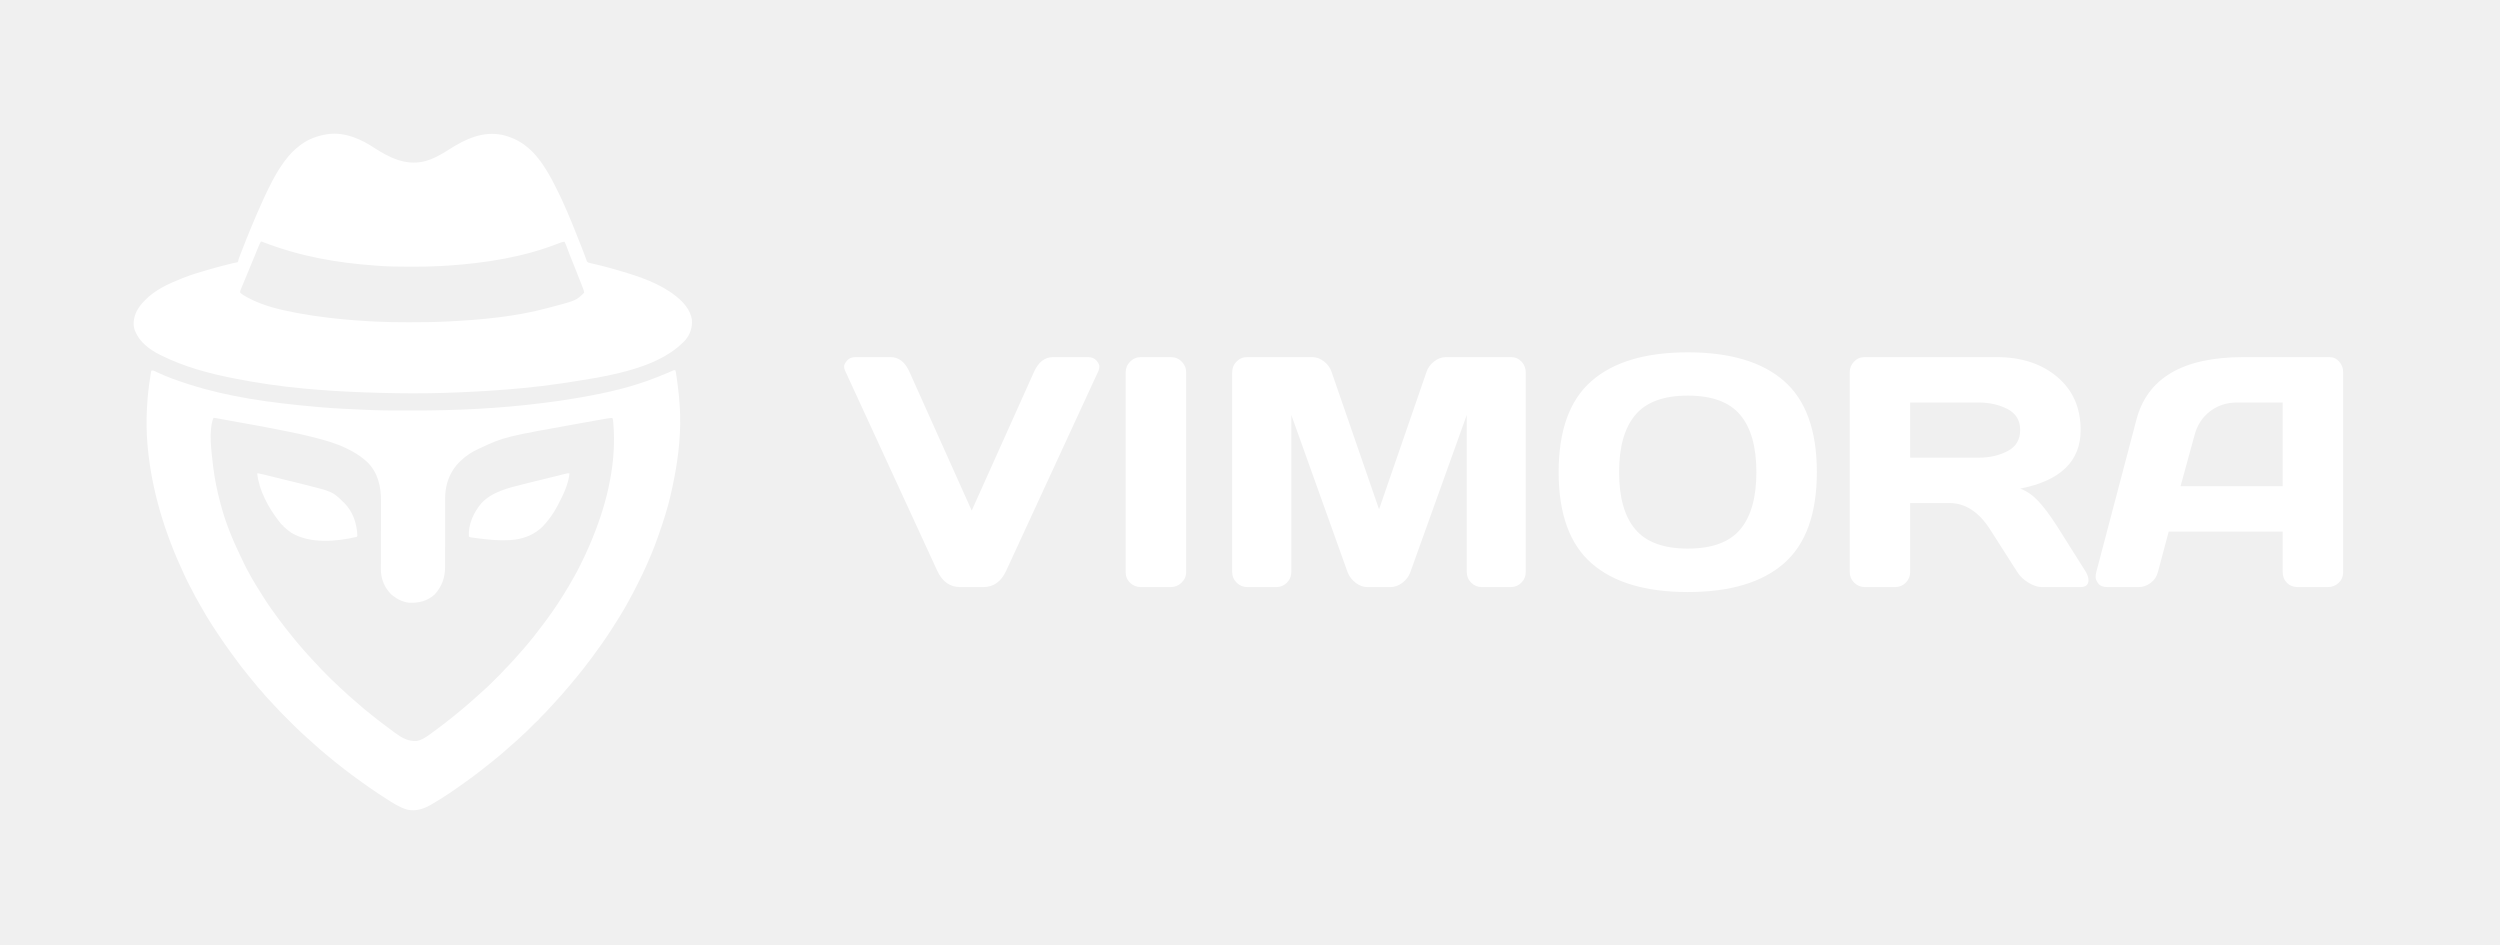
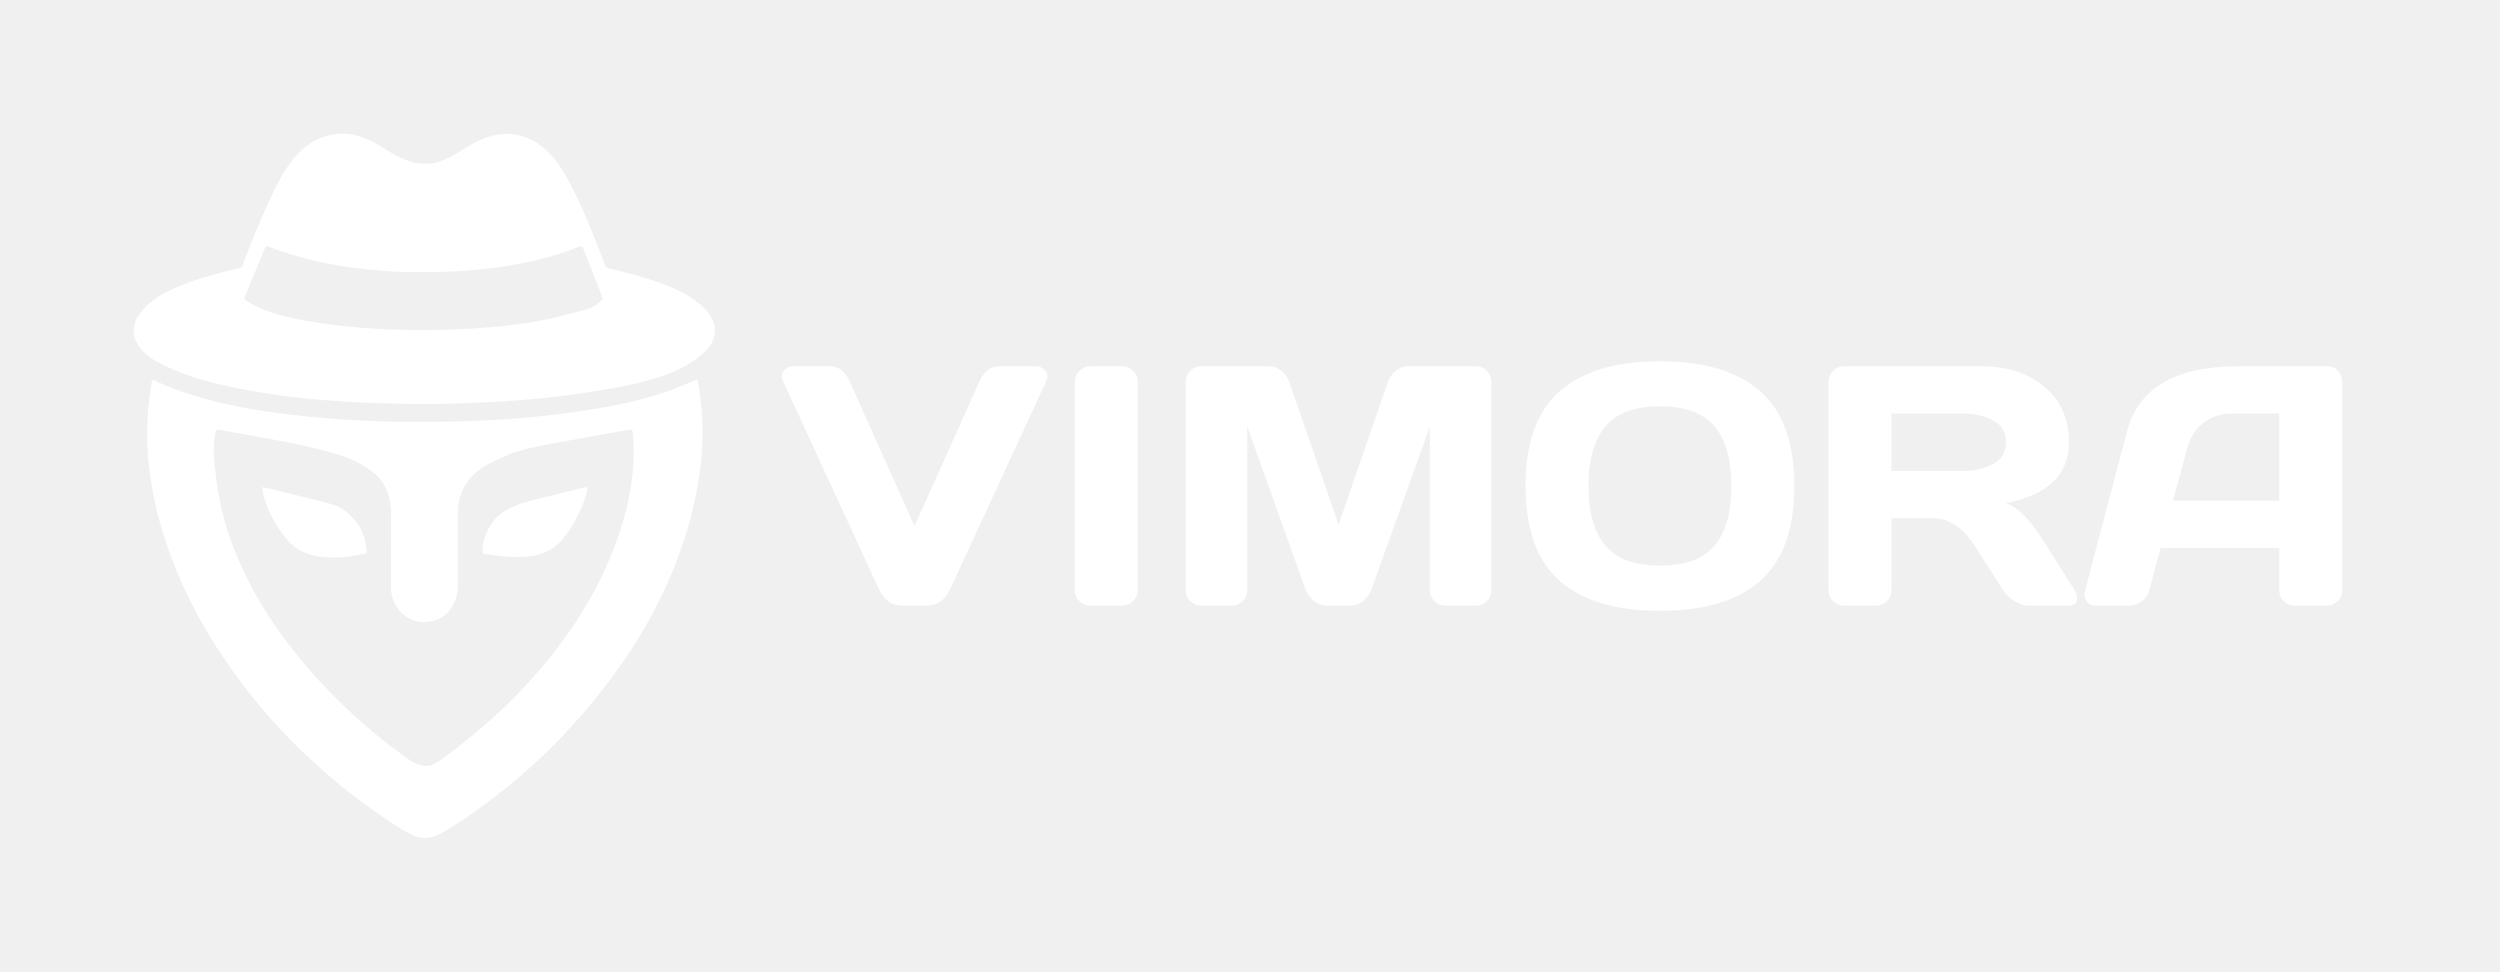
- <svg xmlns="http://www.w3.org/2000/svg" viewBox="-75.082 -260.082 8046.86 3039.16">
+ <svg xmlns="http://www.w3.org/2000/svg" viewBox="-58.101 -243.101 7729.89 3005.2">
  <g fill="#FFFFFF" fill-rule="evenodd">
    <path transform="translate(1058 180)" d="M0 0 C1.72 0.58 3.45 1.15 5.23 1.75 C29.57 10.21 51.6 22.78 73.11 36.85 C121.1 67.72 171.63 92.42 230 80 C260.8 72.67 287.6 56.92 314 40 C365.32 7.16 420.67 -18.38 483.04 -6 C501.09 -1.98 517.72 4.25 534 13 C535.2 13.64 536.41 14.28 537.65 14.93 C546.07 19.56 553.56 24.93 561 31 C561.53 31.43 561.53 31.43 564.21 33.59 C575.37 42.79 585.84 52.8 594.78 64.2 C596.89 66.86 599.05 69.45 601.23 72.05 C606.06 77.96 610.36 84.14 614.56 90.5 C615.33 91.66 616.1 92.82 616.89 94.01 C629.68 113.46 641.32 133.56 651.69 154.39 C654.47 159.96 657.28 165.52 660.12 171.07 C670.41 191.26 679.8 211.72 688.67 232.58 C690.41 236.63 692.17 240.68 693.94 244.73 C702.02 263.18 709.63 281.78 717.06 300.5 C718.15 303.24 719.25 305.98 720.34 308.72 C722.49 314.13 724.64 319.54 726.79 324.95 C730.55 334.38 734.32 343.8 738.1 353.22 C742.18 363.41 746.06 373.65 749.8 383.96 C750.43 385.67 751.05 387.37 751.69 389.12 C751.97 389.9 751.97 389.9 753.39 393.82 C753.92 395.2 754.45 396.58 755 398 C755.32 399.02 755.65 400.03 755.98 401.08 C759.09 405.58 762.64 405.74 767.88 406.96 C768.87 407.2 769.86 407.44 770.88 407.69 C774.1 408.46 777.33 409.2 780.56 409.94 C782.78 410.46 785 410.99 787.21 411.53 C791.55 412.57 795.89 413.6 800.23 414.62 C806.93 416.22 813.6 417.93 820.25 419.75 C821.24 420.02 822.23 420.29 823.24 420.57 C826.16 421.37 829.08 422.18 832 423 C832.53 423.15 832.53 423.15 835.19 423.89 C843.48 426.2 851.74 428.58 860 431 C861.39 431.41 862.78 431.81 864.21 432.23 C924.71 450.07 991.01 472.19 1041 512 C1041.77 512.6 1042.55 513.2 1043.34 513.82 C1067.16 532.48 1089.37 558.07 1094 589 C1095.86 613.16 1088.64 635.95 1072.84 654.54 C1070.49 657.05 1068.08 659.47 1065.62 661.88 C1064.74 662.74 1063.85 663.61 1062.94 664.51 C974.1 750.39 813.53 772.5 674 794 C672.18 794.27 670.36 794.54 668.48 794.81 C591.75 805.94 514.37 813.21 437 818 C435.93 818.07 434.86 818.13 433.76 818.2 C405.27 819.99 376.77 821.38 348.25 822.62 C346.83 822.69 345.41 822.75 343.94 822.81 C312.91 824.17 281.87 825.1 250.81 825.56 C249.43 825.58 248.05 825.6 246.63 825.63 C179.06 826.63 111.54 825.39 44 823 C42.58 822.95 41.17 822.9 39.71 822.85 C-23.62 820.6 -86.9 816.84 -150 811 C-151.9 810.83 -153.8 810.65 -155.75 810.47 C-230.65 803.47 -305.24 792.7 -379 778 C-380.67 777.67 -382.33 777.35 -384.05 777.01 C-462.8 761.54 -541.94 739.82 -614 704 C-615.67 703.18 -617.34 702.36 -619.06 701.51 C-652.02 684.77 -683.73 661.12 -698 626 C-698.44 624.96 -698.87 623.92 -699.32 622.85 C-706.53 602.43 -702.22 580.73 -693.25 561.81 C-686.75 549.38 -678.73 539.05 -669 529 C-668.05 528 -667.1 527 -666.12 525.97 C-634.73 493.57 -591.3 473.46 -550 457 C-548.27 456.3 -546.53 455.61 -544.75 454.89 C-519.03 444.81 -492.56 436.55 -466 429 C-465.24 428.78 -465.24 428.78 -461.37 427.67 C-440.66 421.75 -419.89 416.1 -399 410.88 C-397.16 410.41 -395.32 409.95 -393.43 409.48 C-379.31 405.98 -379.31 405.98 -372.36 404.95 C-370.92 404.64 -369.48 404.32 -368 404 C-366.19 399.88 -366.19 399.88 -365 394 C-364.15 391.54 -363.26 389.1 -362.33 386.68 C-361.79 385.26 -361.25 383.85 -360.69 382.39 C-360.13 380.94 -359.58 379.49 -359 378 C-358.48 376.65 -357.97 375.31 -357.44 373.92 C-335.98 318.06 -313.1 262.68 -288.43 208.16 C-287.1 205.22 -285.78 202.27 -284.47 199.32 C-280.53 190.48 -276.47 181.73 -272.08 173.1 C-270.6 170.19 -269.14 167.27 -267.7 164.34 C-254.04 136.66 -239.19 108.99 -221 84 C-220.04 82.67 -219.07 81.34 -218.08 79.97 C-203.87 60.68 -188.27 43.35 -169 29 C-168.1 28.31 -167.2 27.61 -166.27 26.89 C-140.67 7.52 -111.51 -3.15 -80 -8 C-78.88 -8.18 -77.77 -8.35 -76.62 -8.53 C-51.06 -11.85 -24.26 -8.28 0 0 Z M-293 337 C-298.77 347.23 -303.05 358.17 -307.38 369.06 C-308.7 372.35 -310.02 375.65 -311.34 378.94 C-311.97 380.5 -312.6 382.07 -313.25 383.69 C-316.07 390.63 -319.04 397.5 -322.02 404.37 C-324.82 410.91 -327.43 417.52 -330.05 424.14 C-332.53 430.33 -335.13 436.48 -337.73 442.62 C-342.07 452.91 -346.33 463.22 -350.57 473.53 C-351.48 475.75 -352.4 477.96 -353.32 480.17 C-354.47 482.94 -355.61 485.72 -356.75 488.5 C-357.38 490.04 -358.02 491.57 -358.67 493.16 C-360 497 -360 497 -360 502 C-353.73 507.62 -346.72 511.74 -339.38 515.81 C-338.28 516.42 -337.19 517.03 -336.06 517.65 C-285.97 545.01 -228.62 557.67 -173 568 C-171.19 568.34 -169.38 568.68 -167.51 569.02 C-138.78 574.32 -110 578.56 -81 582 C-79.96 582.12 -78.93 582.25 -77.86 582.38 C-28.64 588.27 20.74 592.21 70.25 594.75 C71.39 594.81 72.54 594.87 73.71 594.93 C107.73 596.66 141.74 597.17 175.8 597.13 C180.83 597.12 185.87 597.13 190.9 597.13 C229.43 597.17 267.96 596.73 306.44 594.75 C307.68 594.69 308.92 594.63 310.2 594.56 C416.15 589.18 524.8 579.43 627.57 551.92 C630.81 551.05 634.06 550.21 637.32 549.37 C721.93 527.07 721.93 527.07 747 502 C746.69 496.07 744.65 490.99 742.5 485.5 C742.32 485.04 742.32 485.04 741.42 482.72 C740.66 480.78 739.9 478.84 739.14 476.91 C738.05 474.13 736.97 471.35 735.89 468.57 C731.25 456.62 726.5 444.72 721.73 432.83 C717.35 421.9 713.03 410.95 708.73 400 C705.4 391.53 702.03 383.07 698.62 374.62 C695.06 365.77 691.69 356.86 688.47 347.86 C687.17 344.44 685.71 341.24 684 338 C677.02 338.49 671.11 340.7 664.69 343.31 C552.64 387.36 430.62 406.58 311 414.69 C309.42 414.79 307.85 414.9 306.22 415.01 C301.7 415.3 297.17 415.56 292.63 415.81 C289.96 415.95 287.29 416.1 284.61 416.25 C254.51 417.91 224.48 418.37 194.33 418.32 C190.69 418.31 187.05 418.31 183.4 418.31 C149.63 418.27 115.96 417.94 82.28 415.26 C78.74 414.98 75.19 414.72 71.65 414.46 C-46.57 405.89 -165 386.24 -287.96 338.58 C-292 337 -292 337 -293 337 Z " />
    <path transform="translate(2099 932)" d="M0 0 C0.93 2.97 0.93 2.97 1.53 7 C1.76 8.51 1.99 10.01 2.23 11.56 C2.46 13.21 2.7 14.86 2.94 16.56 C3.19 18.27 3.44 19.97 3.7 21.73 C4.5 27.15 5.25 32.57 6 38 C6.23 39.68 6.47 41.35 6.71 43.08 C10.14 67.99 12.46 92.91 14 118 C14.07 119.14 14.14 120.28 14.22 121.46 C14.63 128.31 14.86 135.15 15 142 C15.03 143.21 15.07 144.42 15.1 145.66 C16.94 221.49 6.86 297.98 -9 372 C-9.33 373.56 -9.65 375.12 -9.99 376.72 C-18.03 415.19 -28.29 453.49 -40.9 490.73 C-42.12 494.36 -43.31 498.01 -44.5 501.66 C-51.46 522.98 -59.09 544.02 -67 565 C-67.21 565.57 -67.21 565.57 -68.29 568.43 C-74.17 584.02 -80.79 599.26 -87.48 614.52 C-88.8 617.53 -90.08 620.55 -91.35 623.58 C-99.74 643.44 -109.45 662.68 -119 682 C-119.32 682.64 -119.32 682.64 -120.92 685.89 C-130.79 705.86 -141.2 725.51 -152 745 C-152.85 746.54 -153.69 748.08 -154.57 749.66 C-169.12 776.03 -184.95 801.67 -201.35 826.92 C-203.73 830.58 -206.09 834.26 -208.44 837.94 C-226.1 865.4 -245.05 891.94 -264.45 918.2 C-266.85 921.44 -269.23 924.68 -271.61 927.93 C-278.57 937.43 -285.67 946.78 -293 956 C-294.79 958.29 -296.58 960.58 -298.38 962.88 C-304.49 970.66 -310.74 978.33 -317 986 C-317.8 986.99 -318.61 987.98 -319.44 989 C-324.32 995 -329.3 1000.91 -334.3 1006.8 C-336.78 1009.74 -339.21 1012.7 -341.62 1015.69 C-345.2 1020.09 -348.95 1024.3 -352.77 1028.49 C-355 1030.99 -357.1 1033.57 -359.19 1036.19 C-364.09 1042.26 -369.43 1047.89 -374.78 1053.56 C-378.28 1057.3 -381.64 1061.14 -385 1065 C-388.65 1069.02 -392.33 1073.01 -396 1077 C-397.81 1078.98 -399.63 1080.96 -401.44 1082.94 C-402.35 1083.93 -403.27 1084.93 -404.21 1085.95 C-406.06 1087.98 -407.92 1090.01 -409.76 1092.05 C-416.95 1099.93 -424.42 1107.47 -432.02 1114.96 C-435.85 1118.85 -439.41 1122.89 -443 1127 C-444.51 1128.43 -446.04 1129.84 -447.62 1131.19 C-450.91 1134.05 -453.95 1136.91 -457 1140 C-457.93 1140.94 -458.87 1141.88 -459.83 1142.84 C-460.84 1143.86 -461.85 1144.88 -462.89 1145.93 C-465.2 1148.24 -467.51 1150.56 -469.81 1152.88 C-470.96 1154.03 -472.11 1155.19 -473.3 1156.39 C-479.04 1162.14 -484.82 1167.72 -491 1173 C-492.15 1174.15 -493.31 1175.31 -494.5 1176.5 C-498.19 1180.19 -502.06 1183.57 -506 1187 C-508 1188.83 -510 1190.66 -512 1192.5 C-518.83 1198.78 -525.82 1204.85 -532.88 1210.88 C-537.91 1215.18 -542.88 1219.55 -547.79 1224 C-558.68 1233.86 -569.95 1243.23 -581.54 1252.26 C-584.87 1254.89 -588.1 1257.61 -591.31 1260.38 C-597.58 1265.73 -604.11 1270.71 -610.68 1275.68 C-614.82 1278.86 -618.85 1282.12 -622.88 1285.44 C-630.18 1291.42 -637.71 1297.03 -645.34 1302.59 C-649.63 1305.73 -653.88 1308.92 -658.12 1312.12 C-664.8 1317.15 -671.59 1321.99 -678.44 1326.78 C-682.73 1329.81 -686.97 1332.88 -691.21 1335.97 C-700.54 1342.72 -710.02 1349.23 -719.58 1355.66 C-722.3 1357.49 -725.03 1359.34 -727.75 1361.18 C-739.98 1369.44 -752.4 1377.32 -765 1385 C-766.36 1385.83 -767.72 1386.66 -769.13 1387.52 C-772.74 1389.71 -776.36 1391.86 -780 1394 C-781.67 1394.99 -783.34 1395.99 -785.06 1397.01 C-809.58 1411.43 -834.42 1420 -863.03 1414.04 C-869.65 1412.31 -875.79 1409.83 -882 1407 C-883.19 1406.46 -884.39 1405.92 -885.62 1405.36 C-905.87 1395.67 -924.71 1383.06 -943.41 1370.7 C-947.23 1368.19 -951.09 1365.72 -954.94 1363.25 C-963.07 1357.99 -971.05 1352.53 -979 1347 C-980.83 1345.74 -982.66 1344.47 -984.48 1343.21 C-1001.26 1331.59 -1017.8 1319.66 -1034.21 1307.54 C-1037.4 1305.18 -1040.59 1302.84 -1043.79 1300.5 C-1058.91 1289.42 -1073.68 1277.95 -1088.19 1266.09 C-1091.83 1263.14 -1095.5 1260.25 -1099.19 1257.38 C-1104.88 1252.92 -1110.42 1248.31 -1115.92 1243.61 C-1118.73 1241.23 -1121.57 1238.89 -1124.44 1236.56 C-1136.44 1226.79 -1148.08 1216.55 -1159.57 1206.18 C-1161.66 1204.31 -1163.76 1202.46 -1165.88 1200.62 C-1170.35 1196.69 -1174.74 1192.66 -1179.13 1188.62 C-1181.37 1186.57 -1183.65 1184.56 -1185.94 1182.56 C-1191.73 1177.48 -1197.36 1172.24 -1203 1167 C-1204.12 1165.96 -1205.25 1164.93 -1206.4 1163.86 C-1219.52 1151.66 -1232.17 1138.99 -1244.82 1126.31 C-1248.65 1122.48 -1252.48 1118.65 -1256.31 1114.83 C-1258.76 1112.38 -1261.21 1109.92 -1263.66 1107.47 C-1264.8 1106.34 -1265.94 1105.2 -1267.1 1104.03 C-1272.61 1098.51 -1277.93 1092.93 -1283 1087 C-1284.65 1085.31 -1286.31 1083.64 -1288 1082 C-1292.21 1077.83 -1296.11 1073.48 -1300 1069 C-1302.28 1066.54 -1304.58 1064.08 -1306.88 1061.62 C-1320.96 1046.57 -1320.96 1046.57 -1327.31 1038.69 C-1330.68 1034.52 -1334.21 1030.59 -1337.88 1026.69 C-1343 1021.2 -1347.64 1015.48 -1352.22 1009.54 C-1355.05 1005.93 -1358 1002.46 -1361 999 C-1365.9 993.34 -1370.56 987.54 -1375.15 981.64 C-1378.24 977.7 -1381.39 973.81 -1384.56 969.94 C-1390.17 963.05 -1395.64 956.08 -1401 949 C-1402.15 947.48 -1403.31 945.95 -1404.5 944.38 C-1411.69 934.83 -1418.77 925.21 -1425.75 915.5 C-1428.58 911.58 -1431.45 907.68 -1434.33 903.8 C-1441.1 894.67 -1447.62 885.41 -1454 876 C-1455.39 873.96 -1456.79 871.91 -1458.18 869.87 C-1482.16 834.68 -1505.84 799.13 -1526.33 761.77 C-1528.23 758.38 -1530.15 755.03 -1532.14 751.7 C-1541.49 735.98 -1549.89 719.86 -1558.18 703.56 C-1560.36 699.3 -1562.61 695.08 -1564.88 690.88 C-1570.26 680.75 -1575.13 670.38 -1580 660 C-1580.71 658.49 -1581.42 656.97 -1582.15 655.41 C-1643.17 525.18 -1686.32 386.68 -1699 243 C-1699.11 241.74 -1699.23 240.47 -1699.34 239.17 C-1702.83 199.6 -1703.09 159.65 -1701 120 C-1700.94 118.85 -1700.88 117.71 -1700.82 116.53 C-1699.01 82.82 -1695.06 49.35 -1689.64 16.04 C-1689.24 13.52 -1688.87 10.99 -1688.55 8.45 C-1688.13 5.42 -1688.13 5.42 -1687 1 C-1681.34 -0.13 -1680.32 0.4 -1675.33 2.84 C-1673.99 3.48 -1672.64 4.13 -1671.25 4.79 C-1669.79 5.5 -1668.32 6.21 -1666.81 6.94 C-1635.18 21.8 -1602.26 33.37 -1569 44 C-1567.71 44.41 -1566.43 44.83 -1565.1 45.25 C-1439.3 85.51 -1307.27 104.09 -1153.73 117.68 C-1150.49 117.96 -1147.25 118.24 -1144.01 118.52 C-1097.51 122.55 -1050.81 124.73 -1004.19 126.69 C-1002.74 126.75 -1001.3 126.81 -999.82 126.87 C-995.62 127.05 -991.43 127.22 -987.23 127.39 C-986.06 127.43 -984.89 127.48 -983.69 127.53 C-979.46 127.7 -975.23 127.85 -971 128 C-969.93 128.04 -968.87 128.08 -967.77 128.12 C-945.65 128.94 -923.55 129.16 -901.41 129.17 C-897.85 129.17 -894.28 129.17 -890.71 129.18 C-883.27 129.18 -875.82 129.19 -868.38 129.19 C-860.89 129.19 -853.41 129.19 -845.92 129.21 C-705.73 129.46 -565.13 122.71 -426 105 C-424.57 104.82 -423.15 104.64 -421.68 104.45 C-386.49 99.99 -351.39 95.13 -316.46 88.96 C-311.09 88.02 -305.72 87.1 -300.35 86.18 C-219.84 72.21 -137.99 53.32 -62 23 C-61.2 22.68 -61.2 22.68 -57.17 21.08 C-21.01 6.6 -21.01 6.6 -7.17 0.14 C-4 -1 -4 -1 0 0 Z M-1487 153 C-1503.06 193.14 -1493.77 258.87 -1489 301 C-1488.81 302.74 -1488.61 304.49 -1488.41 306.29 C-1483.62 348.26 -1475.06 389.26 -1464 430 C-1463.67 431.23 -1463.34 432.47 -1463.01 433.74 C-1447.85 490.64 -1425.37 545.79 -1399.6 598.64 C-1397.31 603.37 -1395.08 608.11 -1392.88 612.88 C-1376.01 648.78 -1355.69 683.55 -1334.26 716.91 C-1331.51 721.18 -1328.84 725.49 -1326.19 729.81 C-1310.7 754.65 -1293.48 778.54 -1276 802 C-1275.6 802.54 -1275.6 802.54 -1273.58 805.26 C-1260.19 823.19 -1246.48 840.85 -1232.21 858.1 C-1229.74 861.11 -1227.29 864.13 -1224.88 867.19 C-1219.77 873.61 -1214.36 879.78 -1209 886 C-1206.94 888.42 -1204.87 890.83 -1202.81 893.25 C-1198.68 898.07 -1194.5 902.83 -1190.23 907.52 C-1188.36 909.6 -1186.53 911.69 -1184.7 913.8 C-1181.09 917.9 -1177.38 921.9 -1173.62 925.88 C-1169.41 930.35 -1165.21 934.84 -1161.12 939.44 C-1157.67 943.31 -1154.06 946.99 -1150.34 950.6 C-1148.49 952.5 -1146.72 954.49 -1144.99 956.5 C-1140.47 961.68 -1135.62 966.52 -1130.75 971.38 C-1129.78 972.35 -1128.81 973.32 -1127.81 974.32 C-1125.77 976.36 -1123.73 978.4 -1121.69 980.45 C-1118.57 983.55 -1115.46 986.67 -1112.36 989.78 C-1110.36 991.77 -1108.37 993.76 -1106.38 995.75 C-1105.92 996.22 -1105.92 996.22 -1103.59 998.55 C-1098.55 1003.57 -1093.39 1008.35 -1088 1013 C-1085.33 1015.67 -1082.67 1018.33 -1080 1021 C-1077.33 1023.33 -1074.67 1025.67 -1072 1028 C-1069.39 1030.43 -1066.78 1032.86 -1064.19 1035.31 C-1055.24 1043.72 -1046.31 1052.01 -1036.75 1059.72 C-1033.92 1062.07 -1031.21 1064.51 -1028.5 1067 C-1024.03 1071.12 -1019.4 1074.98 -1014.67 1078.79 C-1012.1 1080.92 -1009.64 1083.12 -1007.19 1085.38 C-1002.2 1089.92 -996.91 1094.04 -991.58 1098.18 C-988.13 1100.9 -984.78 1103.7 -981.44 1106.56 C-975.13 1111.94 -968.61 1116.99 -962 1122 C-959.83 1123.67 -957.67 1125.33 -955.5 1127 C-954.43 1127.82 -953.36 1128.65 -952.25 1129.5 C-950.07 1131.17 -947.89 1132.85 -945.71 1134.54 C-932.29 1144.89 -918.68 1154.98 -905 1165 C-903.72 1165.94 -902.44 1166.87 -901.12 1167.84 C-879.97 1183.16 -859.85 1194.56 -833 1193 C-817.51 1190.29 -803.45 1181.18 -791 1172 C-790.43 1171.58 -790.43 1171.58 -787.53 1169.48 C-783.67 1166.67 -779.84 1163.83 -776 1161 C-774.44 1159.86 -772.89 1158.72 -771.28 1157.54 C-762.1 1150.8 -752.99 1143.99 -744 1137 C-742.6 1135.92 -741.21 1134.84 -739.77 1133.73 C-725.25 1122.5 -711.05 1110.89 -696.89 1099.21 C-693.73 1096.6 -690.56 1094.02 -687.38 1091.44 C-681.76 1086.85 -676.3 1082.09 -670.84 1077.33 C-667.18 1074.16 -663.5 1071.01 -659.81 1067.88 C-654.32 1063.18 -648.97 1058.36 -643.67 1053.46 C-640.17 1050.24 -636.59 1047.12 -633 1044 C-626.58 1038.28 -620.23 1032.47 -613.9 1026.64 C-611.31 1024.28 -608.69 1021.95 -606.06 1019.62 C-602.92 1016.82 -599.96 1013.99 -597 1011 C-595.53 1009.54 -594.06 1008.07 -592.6 1006.61 C-587.94 1001.97 -583.29 997.33 -578.64 992.69 C-576.63 990.69 -574.63 988.7 -572.62 986.7 C-569.72 983.81 -566.82 980.91 -563.91 978.01 C-563.03 977.13 -562.14 976.24 -561.22 975.33 C-556.27 970.38 -551.57 965.31 -547 960 C-544.69 957.65 -542.35 955.31 -540 953 C-535.12 948.15 -530.48 943.23 -526 938 C-524.05 935.87 -522.09 933.74 -520.12 931.62 C-512.13 922.99 -504.34 914.25 -496.77 905.23 C-494.17 902.2 -491.52 899.25 -488.81 896.31 C-485.06 892.23 -481.55 888.02 -478.13 883.66 C-475.65 880.56 -473.08 877.53 -470.5 874.5 C-465.89 869.08 -461.4 863.59 -457 858 C-456.15 856.92 -455.29 855.84 -454.41 854.73 C-445.21 843.05 -436.17 831.27 -427.27 819.37 C-424.96 816.28 -422.65 813.21 -420.32 810.13 C-412.34 799.56 -404.55 788.88 -397 778 C-396.06 776.65 -395.13 775.3 -394.16 773.91 C-370.05 738.99 -347.68 703.13 -327.2 665.96 C-325.13 662.24 -323.01 658.56 -320.88 654.88 C-318.16 650.15 -315.64 645.37 -313.23 640.49 C-310.6 635.22 -307.96 629.95 -305.28 624.7 C-295.14 604.77 -285.88 584.52 -277 564 C-276.74 563.39 -276.74 563.39 -275.39 560.3 C-268.9 545.31 -262.84 530.17 -257.08 514.87 C-256.14 512.38 -255.19 509.9 -254.24 507.41 C-233.04 451.23 -216.53 392.32 -207 333 C-206.76 331.52 -206.52 330.05 -206.28 328.52 C-198.38 278.57 -195.79 228.1 -199.38 177.62 C-199.5 175.84 -199.63 174.06 -199.76 172.23 C-200.81 158.74 -200.81 158.74 -203 153 C-211.63 153.65 -220.04 154.93 -228.55 156.45 C-229.97 156.7 -231.39 156.95 -232.85 157.2 C-237.52 158.03 -242.2 158.86 -246.88 159.69 C-250.18 160.27 -253.49 160.86 -256.8 161.44 C-267.2 163.29 -277.6 165.14 -288 167 C-289.65 167.3 -291.31 167.59 -293.01 167.9 C-549.89 213.83 -549.89 213.83 -628 250 C-628.71 250.32 -628.71 250.32 -632.29 251.93 C-653.75 261.71 -674.05 274.48 -691 291 C-692.1 292.03 -693.19 293.07 -694.32 294.13 C-724.4 323.17 -739.81 363.04 -741.18 404.57 C-741.28 411.06 -741.27 417.56 -741.26 424.05 C-741.26 426.54 -741.26 429.02 -741.27 431.51 C-741.27 436.83 -741.28 442.15 -741.27 447.47 C-741.27 455.9 -741.29 464.33 -741.3 472.76 C-741.35 496.71 -741.37 520.67 -741.38 544.63 C-741.38 557.88 -741.4 571.14 -741.44 584.39 C-741.46 592.76 -741.46 601.12 -741.45 609.49 C-741.45 614.7 -741.46 619.92 -741.48 625.14 C-741.48 627.55 -741.48 629.95 -741.47 632.35 C-741.35 667.16 -751.57 695.34 -774.81 721.25 C-798.93 742.85 -825.42 749.11 -857 748 C-876.68 745.91 -894.65 737.14 -910 725 C-910.88 724.32 -911.75 723.64 -912.65 722.94 C-916.23 719.98 -919.03 716.57 -922 713 C-922.68 712.21 -923.36 711.43 -924.06 710.62 C-939.65 691.49 -948.16 666.18 -948.1 641.67 C-948.1 641.16 -948.1 641.16 -948.1 638.56 C-948.09 635.12 -948.08 631.69 -948.07 628.25 C-948.06 625.79 -948.06 623.32 -948.05 620.86 C-948.04 615.54 -948.03 610.23 -948.01 604.92 C-947.99 596.51 -947.98 588.09 -947.97 579.67 C-947.93 555.74 -947.89 531.81 -947.83 507.87 C-947.79 494.65 -947.77 481.43 -947.76 468.21 C-947.75 461.23 -947.74 454.24 -947.71 447.26 C-947.69 440.67 -947.68 434.09 -947.68 427.5 C-947.68 425.1 -947.67 422.7 -947.66 420.3 C-947.41 374.2 -957.67 329.71 -991 296 C-993.61 293.6 -996.28 291.27 -999 289 C-999.8 288.33 -1000.59 287.66 -1001.41 286.97 C-1018.39 272.85 -1037.13 261.55 -1057 252 C-1057.9 251.56 -1058.8 251.12 -1059.73 250.66 C-1091 235.51 -1125.2 225.59 -1158.79 217.07 C-1162.73 216.07 -1166.66 215.04 -1170.58 214 C-1194.67 207.71 -1219.07 202.77 -1243.44 197.74 C-1247.17 196.97 -1250.89 196.18 -1254.62 195.4 C-1277.39 190.64 -1300.24 186.29 -1323.12 182.01 C-1326.23 181.43 -1329.35 180.85 -1332.46 180.26 C-1369.51 173.32 -1406.62 166.66 -1443.75 160.17 C-1454.13 158.35 -1464.49 156.45 -1474.84 154.46 C-1478.95 153.68 -1482.8 153 -1487 153 Z " />
    <path transform="translate(754 1263)" d="M0 0 C9.92 2.07 19.78 4.35 29.62 6.75 C30.26 6.9 30.26 6.9 33.49 7.69 C42.33 9.84 51.15 12.04 59.97 14.25 C70.47 16.88 80.98 19.48 91.49 22.05 C109 26.34 126.5 30.66 144 35 C145.09 35.27 146.18 35.54 147.31 35.82 C240.98 59.09 240.98 59.09 275 92 C275.87 92.81 276.73 93.63 277.62 94.47 C306.24 122.01 319.45 160.99 321.18 199.97 C321 203 321 203 319 205 C253.72 220.35 168.91 227.81 109 192 C104.79 189.22 100.88 186.23 97 183 C96.37 182.48 96.37 182.48 93.16 179.84 C85.94 173.79 85.94 173.79 83 171 C83 170.34 83 169.68 83 169 C82.34 168.67 82.34 168.67 79 167 C75.74 163.56 72.92 159.74 70 156 C68.99 154.73 67.98 153.47 66.95 152.16 C35.32 111.78 4.25 54.03 -1 2 C-0.67 1.34 -0.34 0.68 0 0 Z " />
    <path transform="translate(1758 1264)" d="M0 0 C-3.17 32.02 -19 66.75 -34 95 C-34.67 96.32 -35.34 97.64 -36.03 99 C-44.1 114.69 -53.23 130 -64 144 C-64.77 145.03 -65.53 146.06 -66.32 147.12 C-72.12 154.84 -78.35 162 -85 169 C-86.22 170.32 -87.43 171.64 -88.69 173 C-116.25 198.57 -151.33 211.82 -188.56 214.12 C-189.18 214.17 -189.18 214.17 -192.33 214.39 C-225.62 216.54 -259 213.24 -292 209 C-292.71 208.91 -292.71 208.91 -296.3 208.46 C-300.37 207.94 -304.43 207.41 -308.5 206.88 C-309.11 206.8 -309.11 206.8 -312.21 206.4 C-320.65 205.24 -320.65 205.24 -324 203 C-326.3 163.66 -308.28 124.31 -283.12 95.19 C-248.81 58.63 -195.58 46.02 -148.72 34.42 C-141.82 32.71 -134.93 30.97 -128.04 29.23 C-102.28 22.75 -76.51 16.34 -50.66 10.25 C-39.73 7.68 -28.84 4.96 -17.98 2.07 C-5.26 -1.32 -5.26 -1.32 0 0 Z " />
  </g>
-   <path fill="#FFFFFF" transform="translate(2630.94 1629.59) scale(1.05711)" d="M13.2 -659.2Q10.3 -665.0 10.3 -672.1Q10.3 -679.2 19.3 -689.7Q28.3 -700.2 44.9 -700.2L151.9 -700.2Q189.9 -700.2 210.0 -653.8L398.9 -232.9L587.9 -653.8Q607.9 -699.7 646.0 -700.2L752.9 -700.2Q770.0 -700.2 778.8 -689.7Q787.6 -679.2 787.6 -672.1Q787.6 -665.0 785.2 -659.2L503.9 -49.8Q481.0 -0.0 434.1 -0.0L363.8 -0.0Q316.9 -0.0 293.9 -49.8L13.2 -659.2ZM867.7 -44.9L867.7 -653.8Q867.7 -672.9 881.3 -686.5Q895.0 -700.2 914.1 -700.2L1004.9 -700.2Q1024.9 -700.2 1038.3 -686.5Q1051.8 -672.9 1051.8 -653.8L1051.8 -45.9Q1051.8 -26.9 1037.8 -13.4Q1023.9 -0.0 1004.9 -0.0L914.1 -0.0Q895.0 -0.0 881.3 -12.9Q867.7 -25.9 867.7 -44.9ZM1191.9 -46.9L1191.9 -652.8Q1191.9 -672.9 1205.1 -686.5Q1218.3 -700.2 1237.3 -700.2L1436.0 -700.2Q1455.1 -700.2 1472.2 -686.5Q1489.3 -672.9 1495.1 -653.8L1639.2 -236.8L1783.2 -653.8Q1789.1 -672.9 1806.2 -686.5Q1823.2 -700.2 1842.3 -700.2L2041.0 -700.2Q2060.1 -700.2 2073.0 -686.5Q2085.9 -672.9 2085.9 -652.8L2085.9 -46.9Q2085.9 -26.9 2072.5 -13.4Q2059.1 -0.0 2040.0 -0.0L1952.1 -0.0Q1933.1 -0.0 1919.7 -13.4Q1906.2 -26.9 1906.2 -46.9L1906.2 -523.9L1733.9 -43.9Q1727.1 -25.9 1710.0 -12.9Q1692.9 -0.0 1673.8 -0.0L1604.0 -0.0Q1585.0 -0.0 1568.1 -12.9Q1551.3 -25.9 1543.9 -43.9L1372.1 -523.9L1372.1 -46.9Q1372.1 -26.9 1358.6 -13.4Q1345.2 -0.0 1326.2 -0.0L1238.3 -0.0Q1219.2 -0.0 1205.6 -13.4Q1191.9 -26.9 1191.9 -46.9ZM2579.3 15.1Q2386.2 15.1 2286.1 -72.5Q2186.0 -160.2 2186.0 -350.1Q2186.0 -540.0 2286.1 -627.4Q2386.2 -714.8 2579.3 -714.8Q2772.5 -714.8 2872.3 -627.4Q2972.2 -540.0 2972.2 -350.1Q2972.2 -160.2 2872.3 -72.5Q2772.5 15.1 2579.3 15.1ZM2579.3 -583.0Q2469.2 -583.0 2419.7 -524.4Q2370.1 -465.8 2370.1 -349.9Q2370.1 -233.9 2419.7 -175.5Q2469.2 -117.2 2579.3 -117.2Q2689.5 -117.2 2738.8 -175.5Q2788.1 -233.9 2788.1 -349.9Q2788.1 -465.8 2738.8 -524.4Q2689.5 -583.0 2579.3 -583.0ZM3799.3 -21.0Q3799.3 -0.0 3774.4 -0.0L3657.2 -0.0Q3638.7 -0.0 3616.5 -13.4Q3594.2 -26.9 3582.5 -45.9L3499.5 -175.8Q3448.2 -255.9 3375.5 -255.9L3256.3 -255.9L3256.3 -45.9Q3256.3 -26.9 3242.9 -13.4Q3229.5 -0.0 3210.4 -0.0L3118.7 -0.0Q3099.6 -0.0 3085.9 -13.4Q3072.3 -26.9 3072.3 -45.9L3072.3 -653.8Q3072.3 -672.9 3085.4 -686.5Q3098.6 -700.2 3117.7 -700.2L3520.5 -700.2Q3632.3 -700.2 3703.9 -640.1Q3775.4 -580.1 3775.4 -478.0Q3775.4 -335.9 3591.3 -299.8Q3620.6 -289.1 3645.5 -262.9Q3670.4 -236.8 3702.6 -187.0L3791.5 -45.9Q3799.3 -32.2 3799.3 -21.0ZM3256.3 -394.0L3464.4 -394.0Q3514.6 -394.0 3553.0 -414.1Q3591.3 -434.1 3591.3 -478.0Q3591.3 -522.0 3553.0 -542.0Q3514.6 -562.0 3464.4 -562.0L3256.3 -562.0L3256.3 -394.0ZM3822.8 -44.9L3945.3 -509.8Q3995.1 -699.7 4269.5 -700.2L4532.7 -700.2Q4550.8 -700.2 4562.7 -686.5Q4574.7 -672.9 4574.7 -654.8L4574.7 -44.9Q4574.7 -25.9 4561.0 -12.9Q4547.4 -0.0 4528.3 -0.0L4436.5 -0.0Q4416.5 -0.0 4403.6 -12.9Q4390.6 -25.9 4390.6 -45.9L4390.6 -168.9L4043.5 -168.9L4010.7 -45.9Q4005.9 -25.9 3988.8 -12.9Q3971.7 -0.0 3952.6 -0.0L3856.4 -0.0Q3837.4 -0.0 3829.1 -11.0Q3820.8 -22.0 3821.0 -30.3Q3821.3 -38.6 3822.8 -44.9ZM4079.6 -307.1L4390.6 -307.1L4390.6 -562.0L4251.5 -562.0Q4204.6 -562.0 4169.7 -535.4Q4134.8 -508.8 4122.6 -463.9L4079.6 -307.1Z" />
+   <path fill="#FFFFFF" transform="translate(2347.93 1629.59) scale(1.05711)" d="M13.2 -659.2Q10.3 -665.0 10.3 -672.1Q10.3 -679.2 19.3 -689.7Q28.3 -700.2 44.9 -700.2L151.9 -700.2Q189.9 -700.2 210.0 -653.8L398.9 -232.9L587.9 -653.8Q607.9 -699.7 646.0 -700.2L752.9 -700.2Q770.0 -700.2 778.8 -689.7Q787.6 -679.2 787.6 -672.1Q787.6 -665.0 785.2 -659.2L503.9 -49.8Q481.0 -0.0 434.1 -0.0L363.8 -0.0Q316.9 -0.0 293.9 -49.8L13.2 -659.2ZM867.7 -44.9L867.7 -653.8Q867.7 -672.9 881.3 -686.5Q895.0 -700.2 914.1 -700.2L1004.9 -700.2Q1024.9 -700.2 1038.3 -686.5Q1051.8 -672.9 1051.8 -653.8L1051.8 -45.9Q1051.8 -26.9 1037.8 -13.4Q1023.9 -0.0 1004.9 -0.0L914.1 -0.0Q895.0 -0.0 881.3 -12.9Q867.7 -25.9 867.7 -44.9ZM1191.9 -46.9L1191.9 -652.8Q1191.9 -672.9 1205.1 -686.5Q1218.3 -700.2 1237.3 -700.2L1436.0 -700.2Q1455.1 -700.2 1472.2 -686.5Q1489.3 -672.9 1495.1 -653.8L1639.2 -236.8L1783.2 -653.8Q1789.1 -672.9 1806.2 -686.5Q1823.2 -700.2 1842.3 -700.2L2041.0 -700.2Q2060.1 -700.2 2073.0 -686.5Q2085.9 -672.9 2085.9 -652.8L2085.9 -46.9Q2085.9 -26.9 2072.5 -13.4Q2059.1 -0.0 2040.0 -0.0L1952.1 -0.0Q1933.1 -0.0 1919.7 -13.4Q1906.2 -26.9 1906.2 -46.9L1906.2 -523.9L1733.9 -43.9Q1727.1 -25.9 1710.0 -12.9Q1692.9 -0.0 1673.8 -0.0L1604.0 -0.0Q1585.0 -0.0 1568.1 -12.9Q1551.3 -25.9 1543.9 -43.9L1372.1 -523.9L1372.1 -46.9Q1372.1 -26.9 1358.6 -13.4Q1345.2 -0.0 1326.2 -0.0L1238.3 -0.0Q1219.2 -0.0 1205.6 -13.4Q1191.9 -26.9 1191.9 -46.9ZM2579.3 15.1Q2386.2 15.1 2286.1 -72.5Q2186.0 -160.2 2186.0 -350.1Q2186.0 -540.0 2286.1 -627.4Q2386.2 -714.8 2579.3 -714.8Q2772.5 -714.8 2872.3 -627.4Q2972.2 -540.0 2972.2 -350.1Q2972.2 -160.2 2872.3 -72.5Q2772.5 15.1 2579.3 15.1ZM2579.3 -583.0Q2469.2 -583.0 2419.7 -524.4Q2370.1 -465.8 2370.1 -349.9Q2370.1 -233.9 2419.7 -175.5Q2469.2 -117.2 2579.3 -117.2Q2689.5 -117.2 2738.8 -175.5Q2788.1 -233.9 2788.1 -349.9Q2788.1 -465.8 2738.8 -524.4Q2689.5 -583.0 2579.3 -583.0ZM3799.3 -21.0Q3799.3 -0.0 3774.4 -0.0L3657.2 -0.0Q3638.7 -0.0 3616.5 -13.4Q3594.2 -26.9 3582.5 -45.9L3499.5 -175.8Q3448.2 -255.9 3375.5 -255.9L3256.3 -255.9L3256.3 -45.9Q3256.3 -26.9 3242.9 -13.4Q3229.5 -0.0 3210.4 -0.0L3118.7 -0.0Q3099.6 -0.0 3085.9 -13.4Q3072.3 -26.9 3072.3 -45.9L3072.3 -653.8Q3072.3 -672.9 3085.4 -686.5Q3098.6 -700.2 3117.7 -700.2L3520.5 -700.2Q3632.3 -700.2 3703.9 -640.1Q3775.4 -580.1 3775.4 -478.0Q3775.4 -335.9 3591.3 -299.8Q3620.6 -289.1 3645.5 -262.9Q3670.4 -236.8 3702.6 -187.0L3791.5 -45.9Q3799.3 -32.2 3799.3 -21.0ZM3256.3 -394.0L3464.4 -394.0Q3514.6 -394.0 3553.0 -414.1Q3591.3 -434.1 3591.3 -478.0Q3591.3 -522.0 3553.0 -542.0Q3514.6 -562.0 3464.4 -562.0L3256.3 -562.0L3256.3 -394.0ZM3822.8 -44.9L3945.3 -509.8Q3995.1 -699.7 4269.5 -700.2L4532.7 -700.2Q4550.8 -700.2 4562.7 -686.5Q4574.7 -672.9 4574.7 -654.8L4574.7 -44.9Q4574.7 -25.9 4561.0 -12.9Q4547.4 -0.0 4528.3 -0.0L4436.5 -0.0Q4416.5 -0.0 4403.6 -12.9Q4390.6 -25.9 4390.6 -45.9L4390.6 -168.9L4043.5 -168.9L4010.7 -45.9Q4005.9 -25.9 3988.8 -12.9Q3971.7 -0.0 3952.6 -0.0L3856.4 -0.0Q3837.4 -0.0 3829.1 -11.0Q3820.8 -22.0 3821.0 -30.3Q3821.3 -38.6 3822.8 -44.9ZM4079.6 -307.1L4390.6 -307.1L4390.6 -562.0L4251.5 -562.0Q4204.6 -562.0 4169.7 -535.4Q4134.8 -508.8 4122.6 -463.9L4079.6 -307.1Z" />
</svg>
